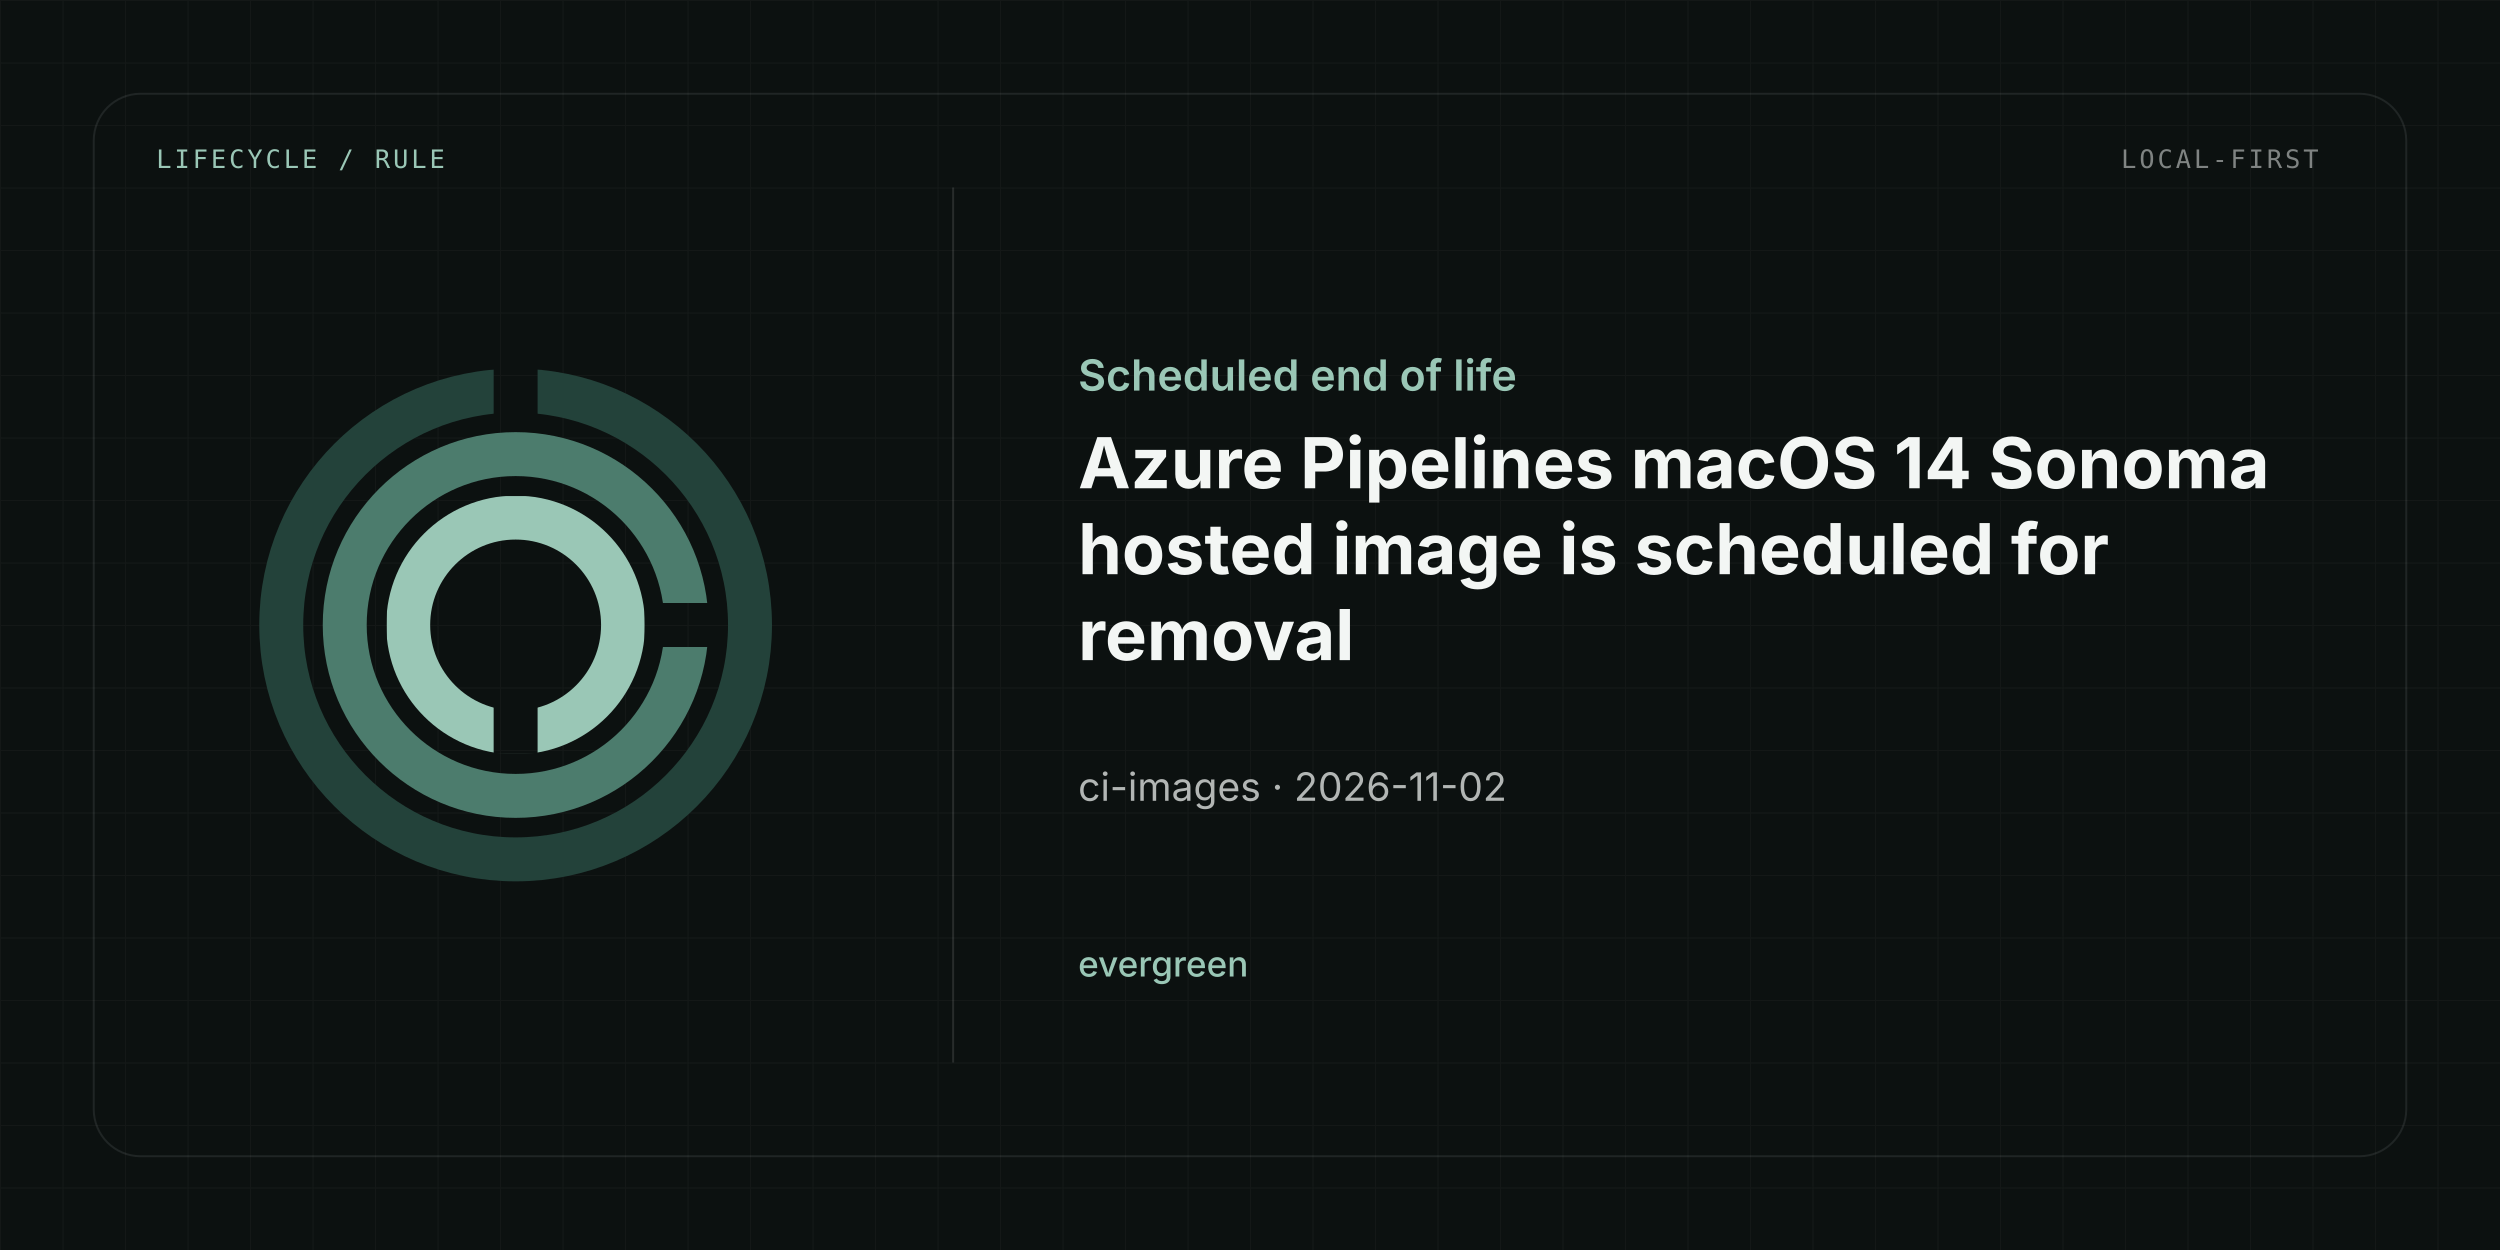
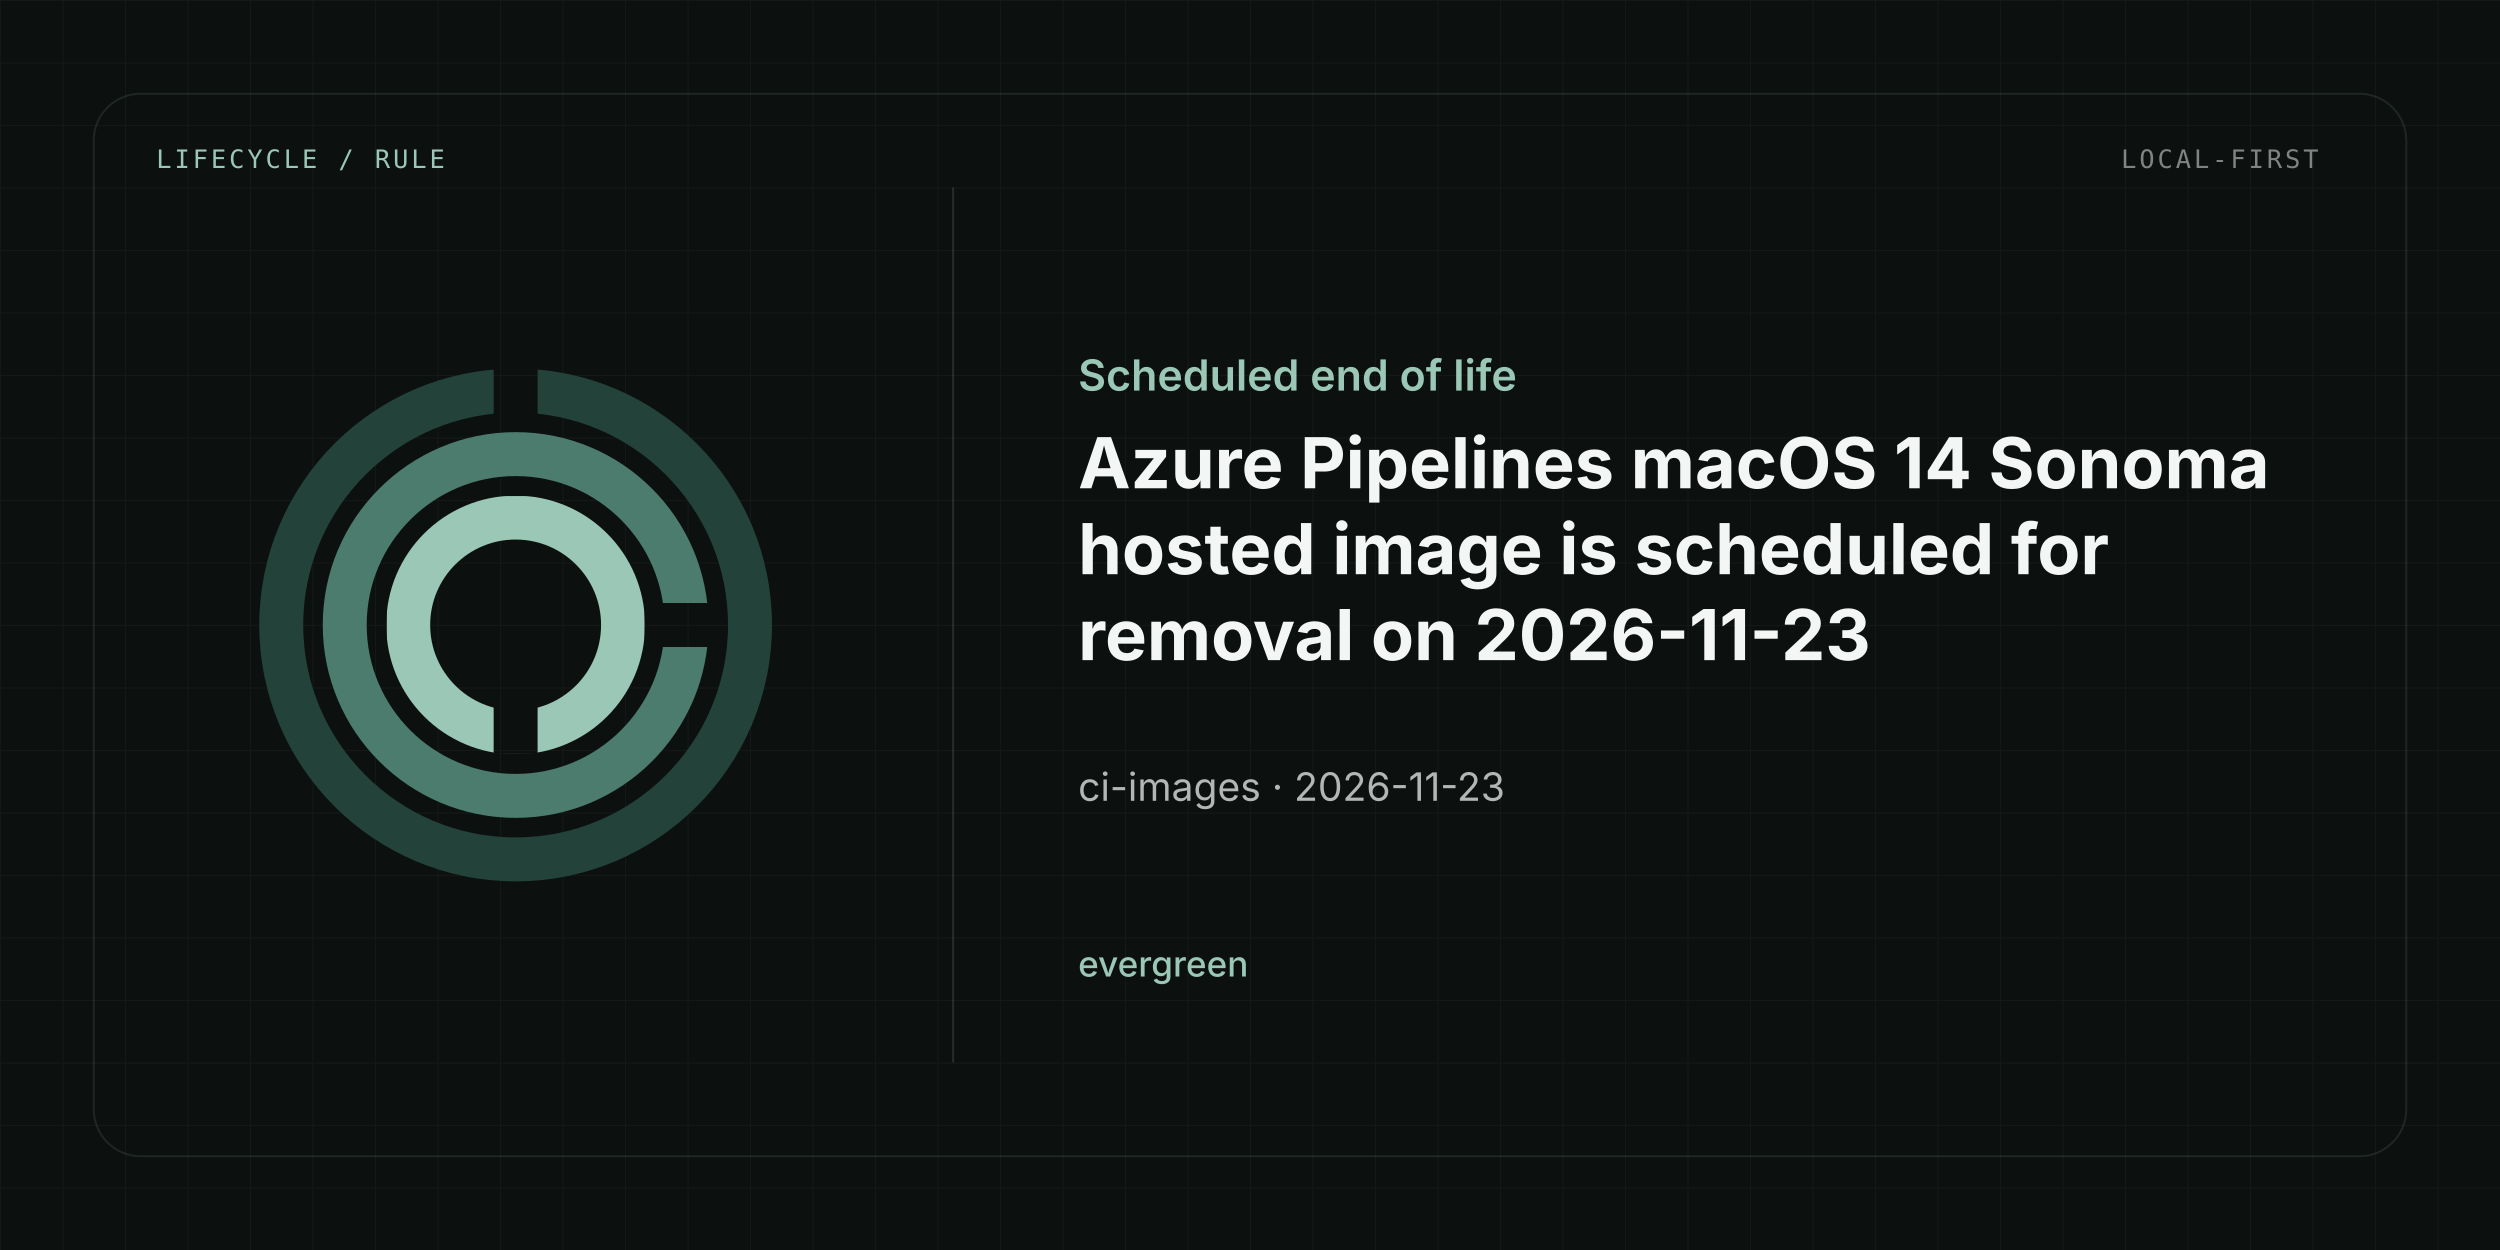
<svg xmlns="http://www.w3.org/2000/svg" width="1280" height="640" viewBox="0 0 1280 640" role="img" aria-labelledby="title desc">
  <defs>
    <pattern id="grid" width="32" height="32" patternUnits="userSpaceOnUse">
      <path d="M32 0H0V32" fill="none" stroke="#F3F6F4" stroke-opacity=".035" />
    </pattern>
    <mask id="outer-notch">
      <rect width="256" height="256" fill="white" />
      <rect x="119" y="18" width="18" height="28" fill="black" />
    </mask>
    <mask id="middle-notch">
      <rect width="256" height="256" fill="white" />
      <rect x="186" y="119" width="30" height="18" fill="black" />
    </mask>
    <mask id="inner-notch">
      <rect width="256" height="256" fill="white" />
      <rect x="119" y="160" width="18" height="30" fill="black" />
    </mask>
  </defs>
  <rect width="1280" height="640" fill="#0C1110" />
  <rect width="1280" height="640" fill="url(#grid)" />
  <rect x="48" y="48" width="1184" height="544" rx="24" fill="none" stroke="#F3F6F4" stroke-opacity=".09" />
  <path d="M488 96V544" stroke="#F3F6F4" stroke-opacity=".12" />
  <g transform="translate(104 160) scale(1.25)" fill="none" stroke-width="18">
    <circle cx="128" cy="128" r="96" stroke="#23423A" mask="url(#outer-notch)" />
    <circle cx="128" cy="128" r="70" stroke="#4C7C6D" mask="url(#middle-notch)" />
    <circle cx="128" cy="128" r="44" stroke="#9AC7B6" mask="url(#inner-notch)" />
  </g>
  <g font-family="IBM Plex Mono, Menlo, monospace" font-size="13" letter-spacing="1.5">
    <text x="80" y="86" fill="#9AC7B6">LIFECYCLE / RULE</text>
    <text x="1086" y="86" fill="#F3F6F4" fill-opacity=".5">LOCAL-FIRST</text>
  </g>
  <g font-family="Inter, Arial, sans-serif">
    <text x="552" y="200" fill="#9AC7B6" font-size="22" font-weight="600">Scheduled end of life</text>
    <text x="552" y="250" fill="#F3F6F4" font-size="36" font-weight="700">Azure Pipelines macOS 14 Sonoma</text>
    <text x="552" y="294" fill="#F3F6F4" font-size="36" font-weight="700">hosted image is scheduled for</text>
-     <text x="552" y="338" fill="#F3F6F4" font-size="36" font-weight="700">removal</text>
-     <text x="552" y="410" fill="#F3F6F4" fill-opacity=".72" font-size="20">ci-images · 2026-11-02</text>
+     <text x="552" y="338" fill="#F3F6F4" font-size="36" font-weight="700">removal on 2026-11-23</text>
+     <text x="552" y="410" fill="#F3F6F4" fill-opacity=".72" font-size="20">ci-images · 2026-11-23</text>
    <text x="552" y="500" fill="#9AC7B6" font-size="18" font-weight="500">evergreen</text>
  </g>
</svg>
